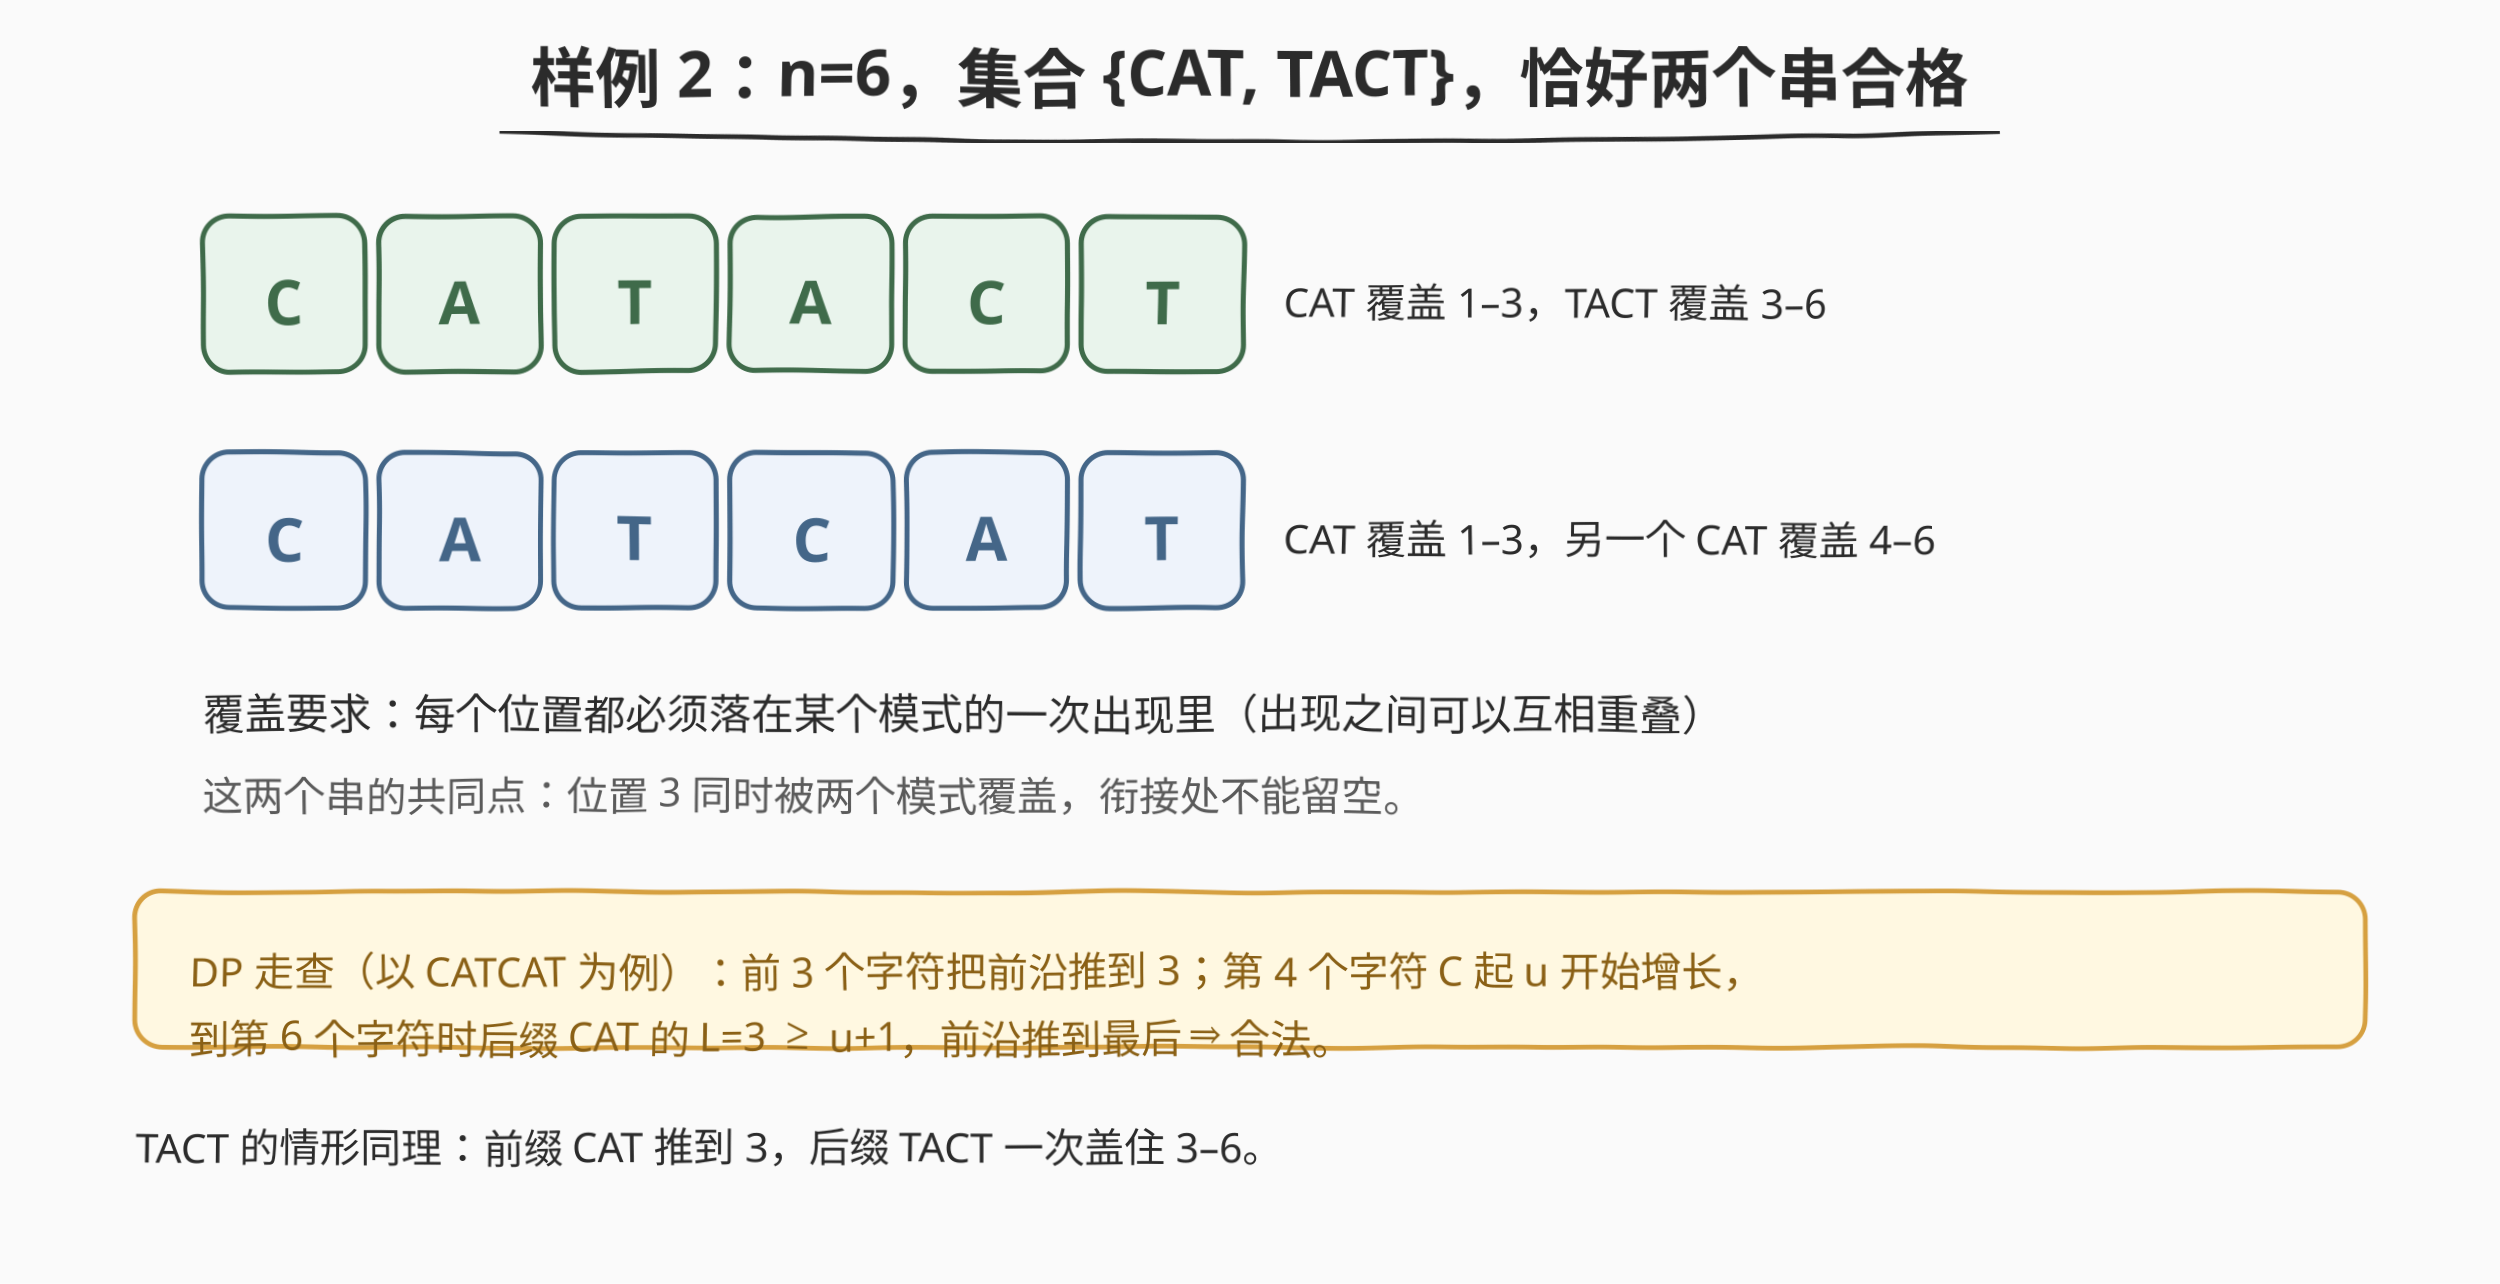
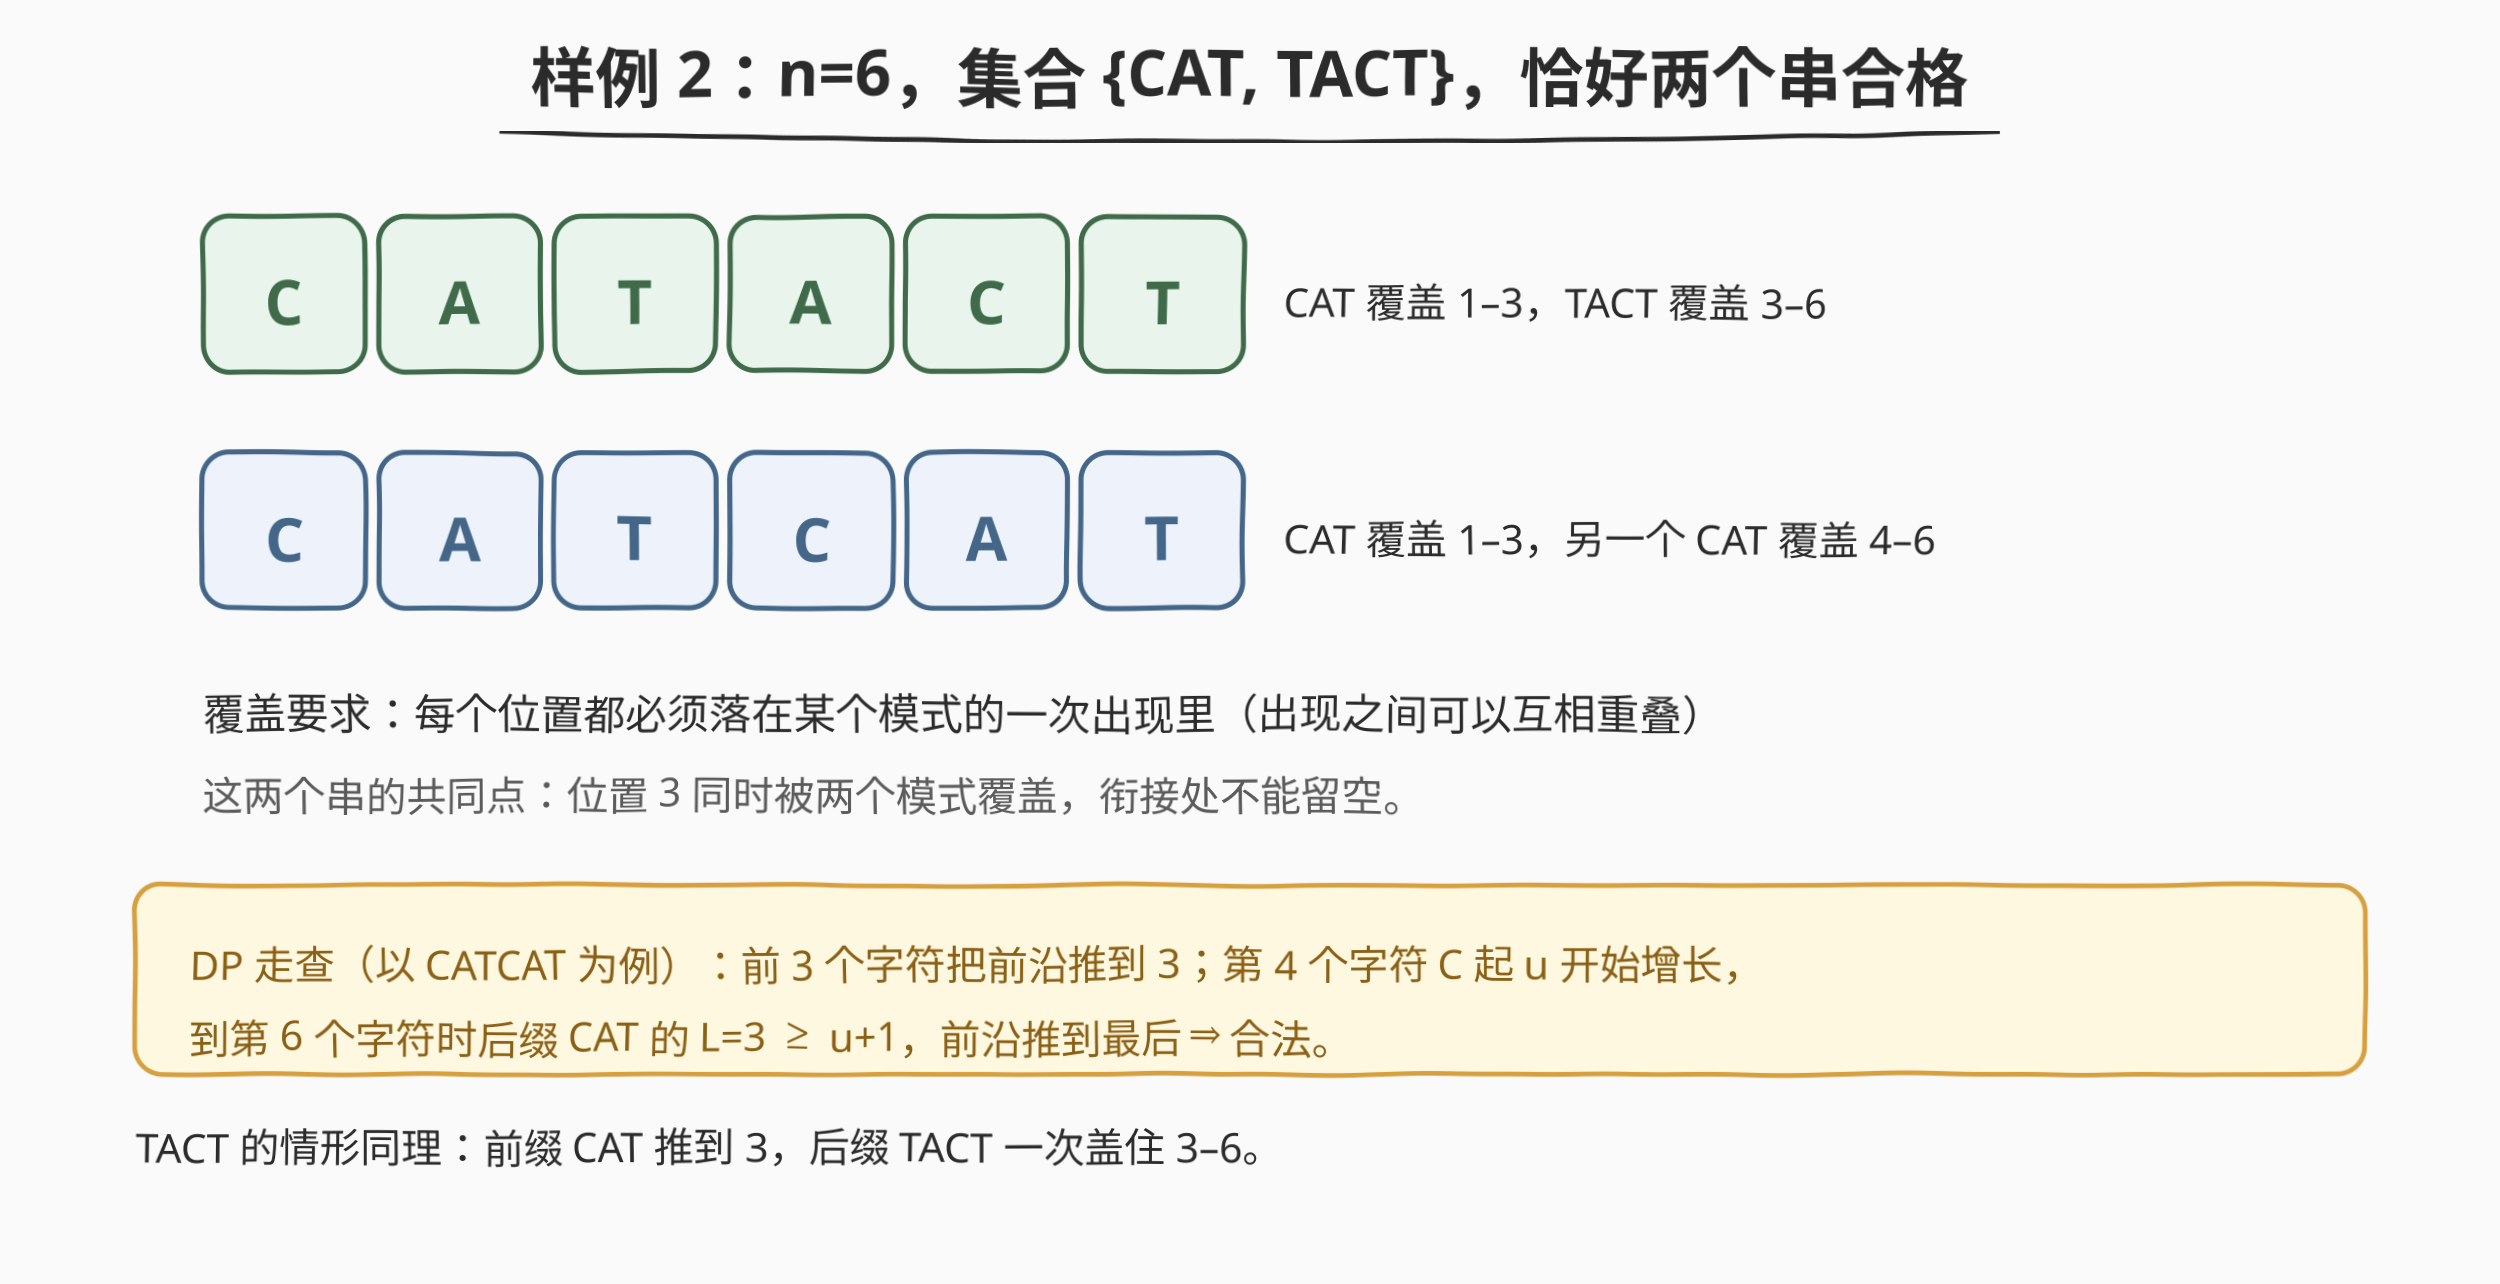
<svg xmlns="http://www.w3.org/2000/svg" width="740" height="380" viewBox="0 0 740 380" font-family="'Comic Sans MS','Marker Felt','Segoe UI','Kaiti SC',楷体,cursive">
  <defs>
    <filter id="rough2" x="-4%" y="-4%" width="108%" height="108%">
      <feTurbulence type="fractalNoise" baseFrequency="0.022" numOctaves="2" seed="109" />
      <feDisplacementMap in="SourceGraphic" scale="1.6" />
    </filter>
    <marker id="arrb" markerWidth="9" markerHeight="9" refX="7" refY="4.5" orient="auto">
      <path d="M0,0 L9,4.5 L0,9 z" fill="#446688" />
    </marker>
    <marker id="arrr" markerWidth="9" markerHeight="9" refX="7" refY="4.5" orient="auto">
      <path d="M0,0 L9,4.5 L0,9 z" fill="#b85450" />
    </marker>
    <marker id="arrg" markerWidth="9" markerHeight="9" refX="7" refY="4.5" orient="auto">
      <path d="M0,0 L9,4.5 L0,9 z" fill="#4a7a3a" />
    </marker>
  </defs>
  <rect width="740" height="380" fill="#fafafa" />
  <text x="370" y="30" text-anchor="middle" font-size="19" font-weight="bold" fill="#2b2b2b" filter="url(#rough2)">样例 2：n=6，集合 {CAT, TACT}，恰好两个串合格</text>
  <path d="M 148 39 Q 370 45 592 39" stroke="#2b2b2b" stroke-width="1.4" fill="none" filter="url(#rough2)" />
  <rect x="60" y="64" width="48" height="46" rx="8" fill="#e9f4ec" stroke="#3f6b4a" stroke-width="1.5" filter="url(#rough2)" />
  <text x="84" y="96" text-anchor="middle" font-size="18" font-weight="bold" fill="#3f6b4a" filter="url(#rough2)">C</text>
  <rect x="112" y="64" width="48" height="46" rx="8" fill="#e9f4ec" stroke="#3f6b4a" stroke-width="1.5" filter="url(#rough2)" />
  <text x="136" y="96" text-anchor="middle" font-size="18" font-weight="bold" fill="#3f6b4a" filter="url(#rough2)">A</text>
  <rect x="164" y="64" width="48" height="46" rx="8" fill="#e9f4ec" stroke="#3f6b4a" stroke-width="1.5" filter="url(#rough2)" />
  <text x="188" y="96" text-anchor="middle" font-size="18" font-weight="bold" fill="#3f6b4a" filter="url(#rough2)">T</text>
  <rect x="216" y="64" width="48" height="46" rx="8" fill="#e9f4ec" stroke="#3f6b4a" stroke-width="1.5" filter="url(#rough2)" />
  <text x="240" y="96" text-anchor="middle" font-size="18" font-weight="bold" fill="#3f6b4a" filter="url(#rough2)">A</text>
  <rect x="268" y="64" width="48" height="46" rx="8" fill="#e9f4ec" stroke="#3f6b4a" stroke-width="1.5" filter="url(#rough2)" />
  <text x="292" y="96" text-anchor="middle" font-size="18" font-weight="bold" fill="#3f6b4a" filter="url(#rough2)">C</text>
  <rect x="320" y="64" width="48" height="46" rx="8" fill="#e9f4ec" stroke="#3f6b4a" stroke-width="1.5" filter="url(#rough2)" />
  <text x="344" y="96" text-anchor="middle" font-size="18" font-weight="bold" fill="#3f6b4a" filter="url(#rough2)">T</text>
  <text x="380" y="94" text-anchor="start" font-size="12" fill="#2b2b2b" filter="url(#rough2)">CAT 覆盖 1–3，TACT 覆盖 3–6</text>
  <rect x="60" y="134" width="48" height="46" rx="8" fill="#eef3fb" stroke="#446688" stroke-width="1.5" filter="url(#rough2)" />
  <text x="84" y="166" text-anchor="middle" font-size="18" font-weight="bold" fill="#446688" filter="url(#rough2)">C</text>
  <rect x="112" y="134" width="48" height="46" rx="8" fill="#eef3fb" stroke="#446688" stroke-width="1.5" filter="url(#rough2)" />
  <text x="136" y="166" text-anchor="middle" font-size="18" font-weight="bold" fill="#446688" filter="url(#rough2)">A</text>
  <rect x="164" y="134" width="48" height="46" rx="8" fill="#eef3fb" stroke="#446688" stroke-width="1.5" filter="url(#rough2)" />
  <text x="188" y="166" text-anchor="middle" font-size="18" font-weight="bold" fill="#446688" filter="url(#rough2)">T</text>
  <rect x="216" y="134" width="48" height="46" rx="8" fill="#eef3fb" stroke="#446688" stroke-width="1.5" filter="url(#rough2)" />
  <text x="240" y="166" text-anchor="middle" font-size="18" font-weight="bold" fill="#446688" filter="url(#rough2)">C</text>
  <rect x="268" y="134" width="48" height="46" rx="8" fill="#eef3fb" stroke="#446688" stroke-width="1.5" filter="url(#rough2)" />
  <text x="292" y="166" text-anchor="middle" font-size="18" font-weight="bold" fill="#446688" filter="url(#rough2)">A</text>
  <rect x="320" y="134" width="48" height="46" rx="8" fill="#eef3fb" stroke="#446688" stroke-width="1.5" filter="url(#rough2)" />
  <text x="344" y="166" text-anchor="middle" font-size="18" font-weight="bold" fill="#446688" filter="url(#rough2)">T</text>
  <text x="380" y="164" text-anchor="start" font-size="12" fill="#2b2b2b" filter="url(#rough2)">CAT 覆盖 1–3，另一个 CAT 覆盖 4–6</text>
  <text x="60" y="216" text-anchor="start" font-size="12.5" fill="#2b2b2b" filter="url(#rough2)">覆盖要求：每个位置都必须落在某个模式的一次出现里（出现之间可以互相重叠）</text>
  <text x="60" y="240" text-anchor="start" font-size="12" fill="#5b5b5b" filter="url(#rough2)">这两个串的共同点：位置 3 同时被两个模式覆盖，衔接处不能留空。</text>
-   <rect x="40" y="264" width="660" height="46" rx="8" fill="#fff8e1" stroke="#d6a040" stroke-width="1.4" filter="url(#rough2)" />
-   <text x="56" y="292" text-anchor="start" font-size="12" fill="#8a6015" filter="url(#rough2)">DP 走查（以 CATCAT 为例）：前 3 个字符把前沿推到 3；第 4 个字符 C 起 u 开始增长，</text>
+   <rect x="40" y="262" width="660" height="56" rx="8" fill="#fff8e1" stroke="#d6a040" stroke-width="1.4" filter="url(#rough2)" />
+   <text x="56" y="290" text-anchor="start" font-size="12" fill="#8a6015" filter="url(#rough2)">DP 走查（以 CATCAT 为例）：前 3 个字符把前沿推到 3；第 4 个字符 C 起 u 开始增长，</text>
  <text x="56" y="312" text-anchor="start" font-size="12" fill="#8a6015" filter="url(#rough2)">到第 6 个字符时后缀 CAT 的 L=3 ≥ u+1，前沿推到最后 ⇒ 合法。</text>
  <text x="40" y="344" text-anchor="start" font-size="12" fill="#2b2b2b" filter="url(#rough2)">TACT 的情形同理：前缀 CAT 推到 3，后缀 TACT 一次盖住 3–6。</text>
</svg>
